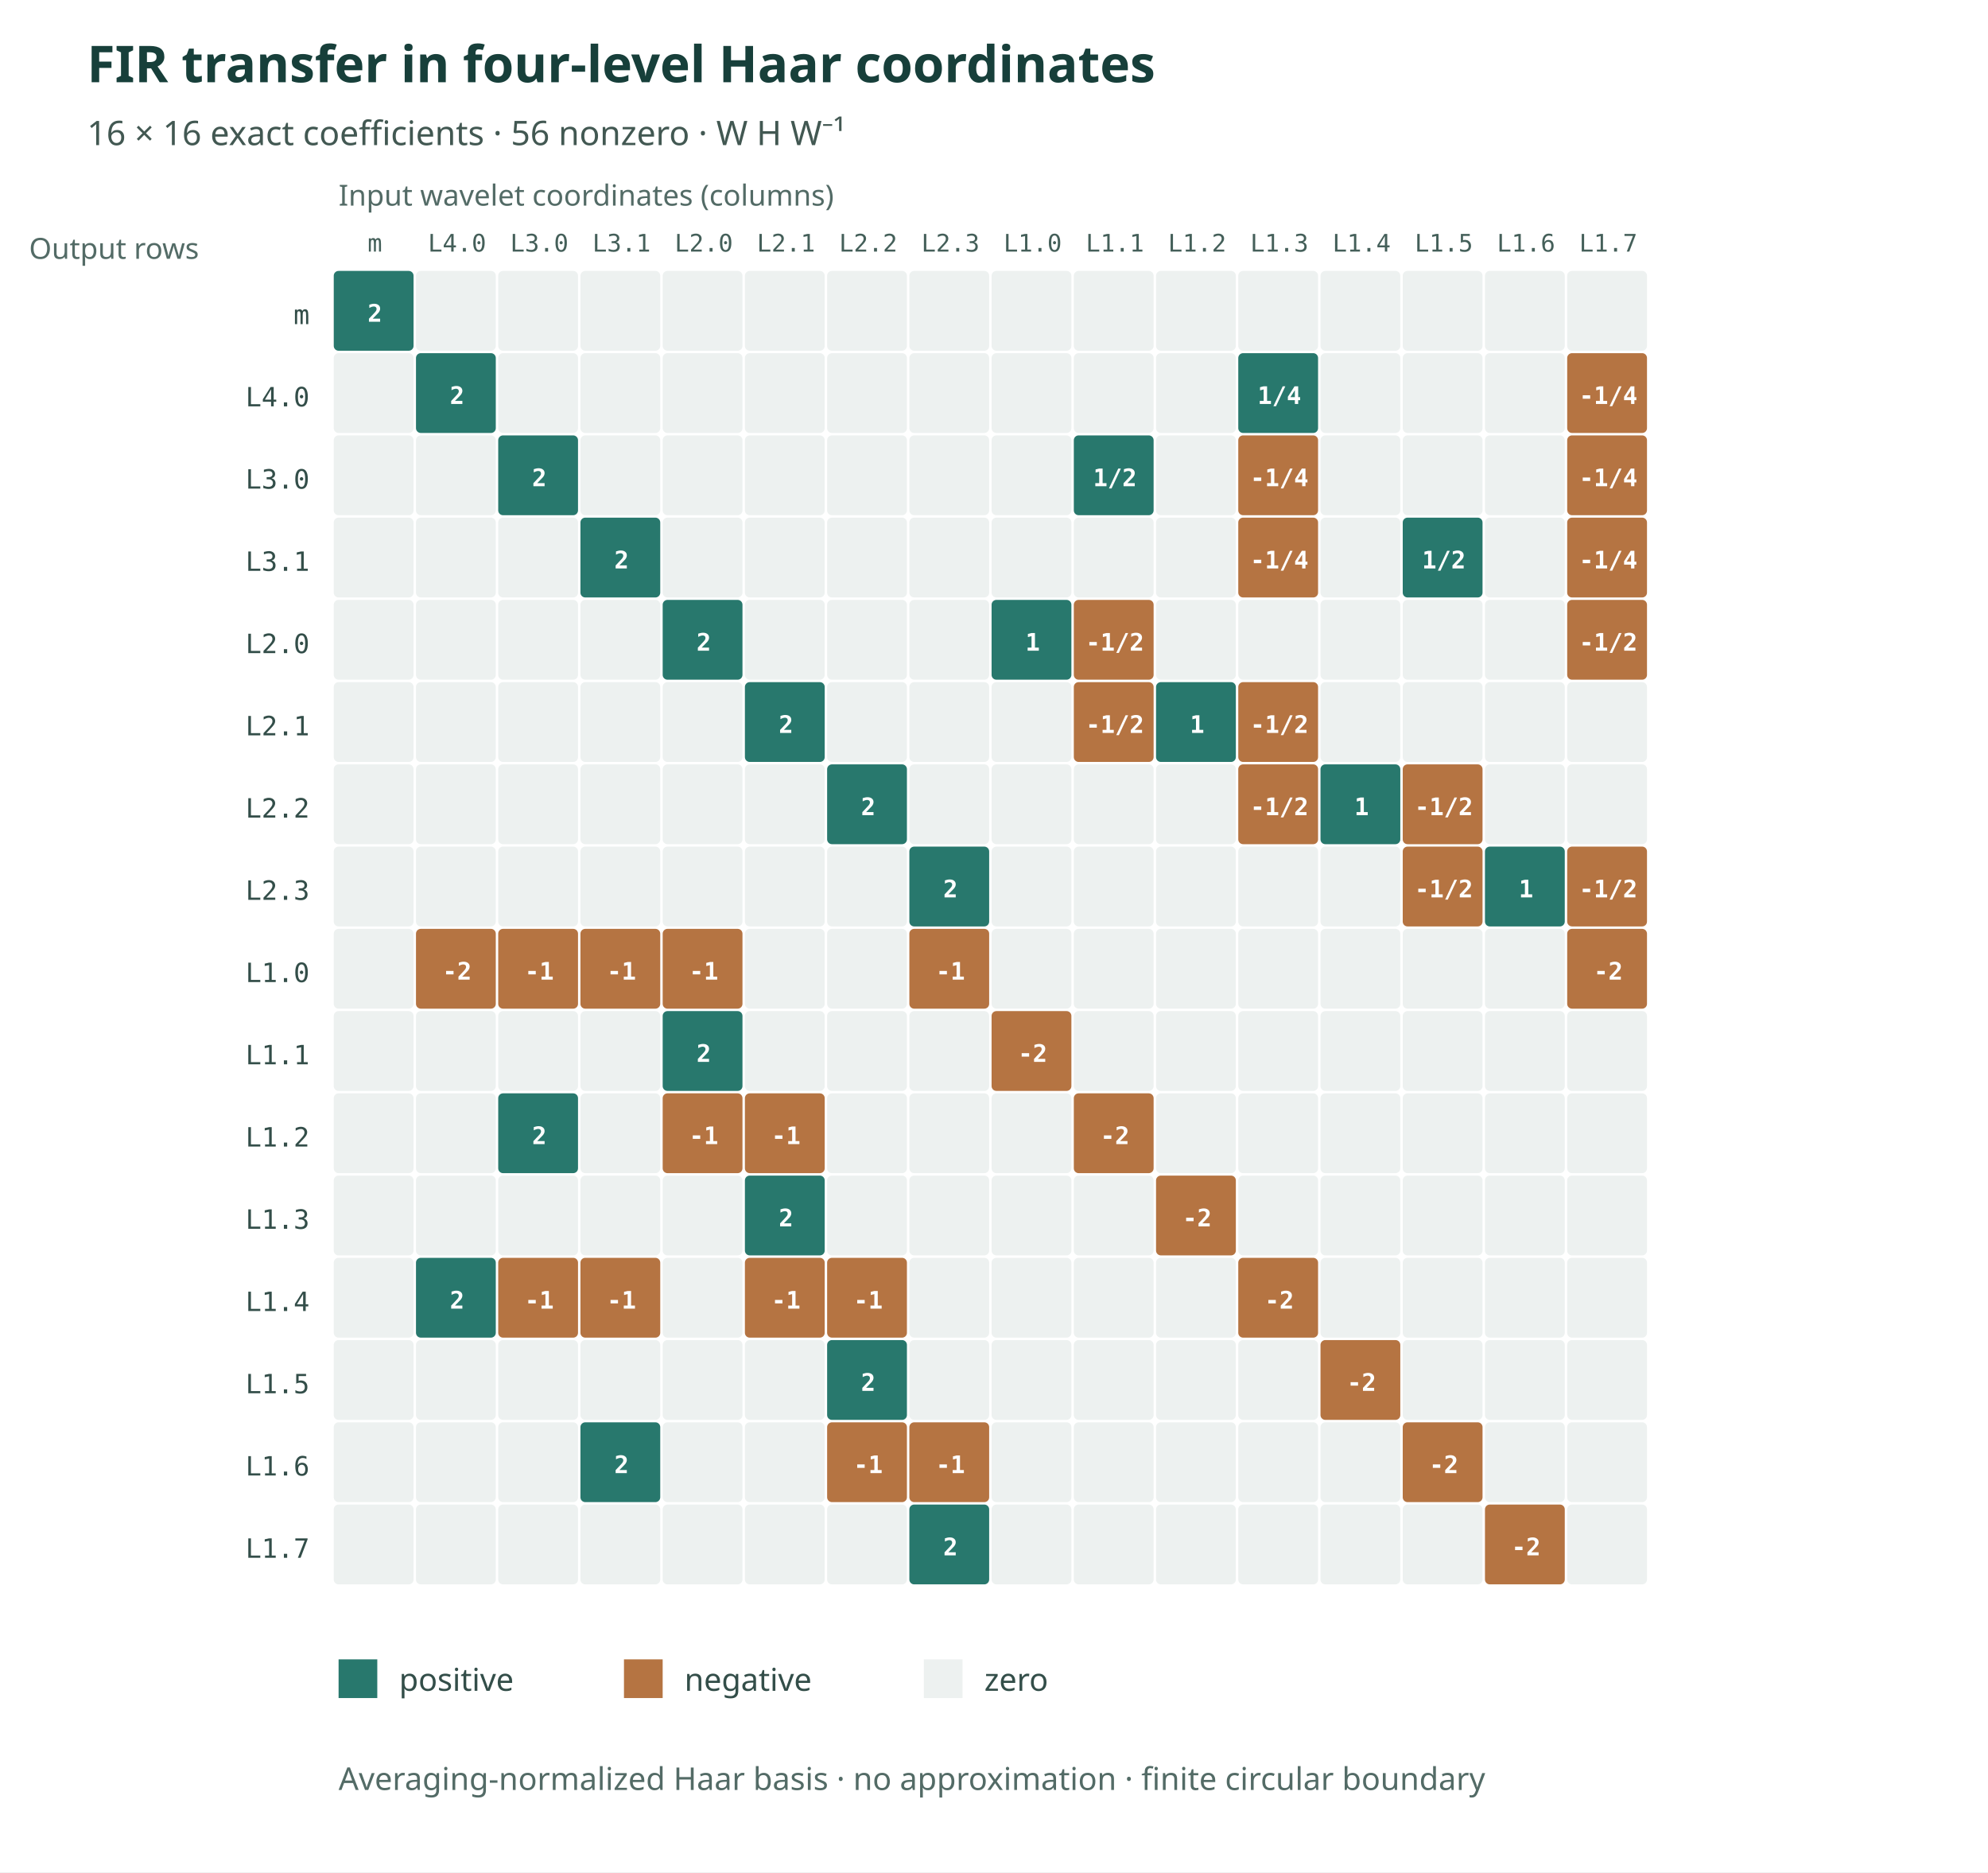
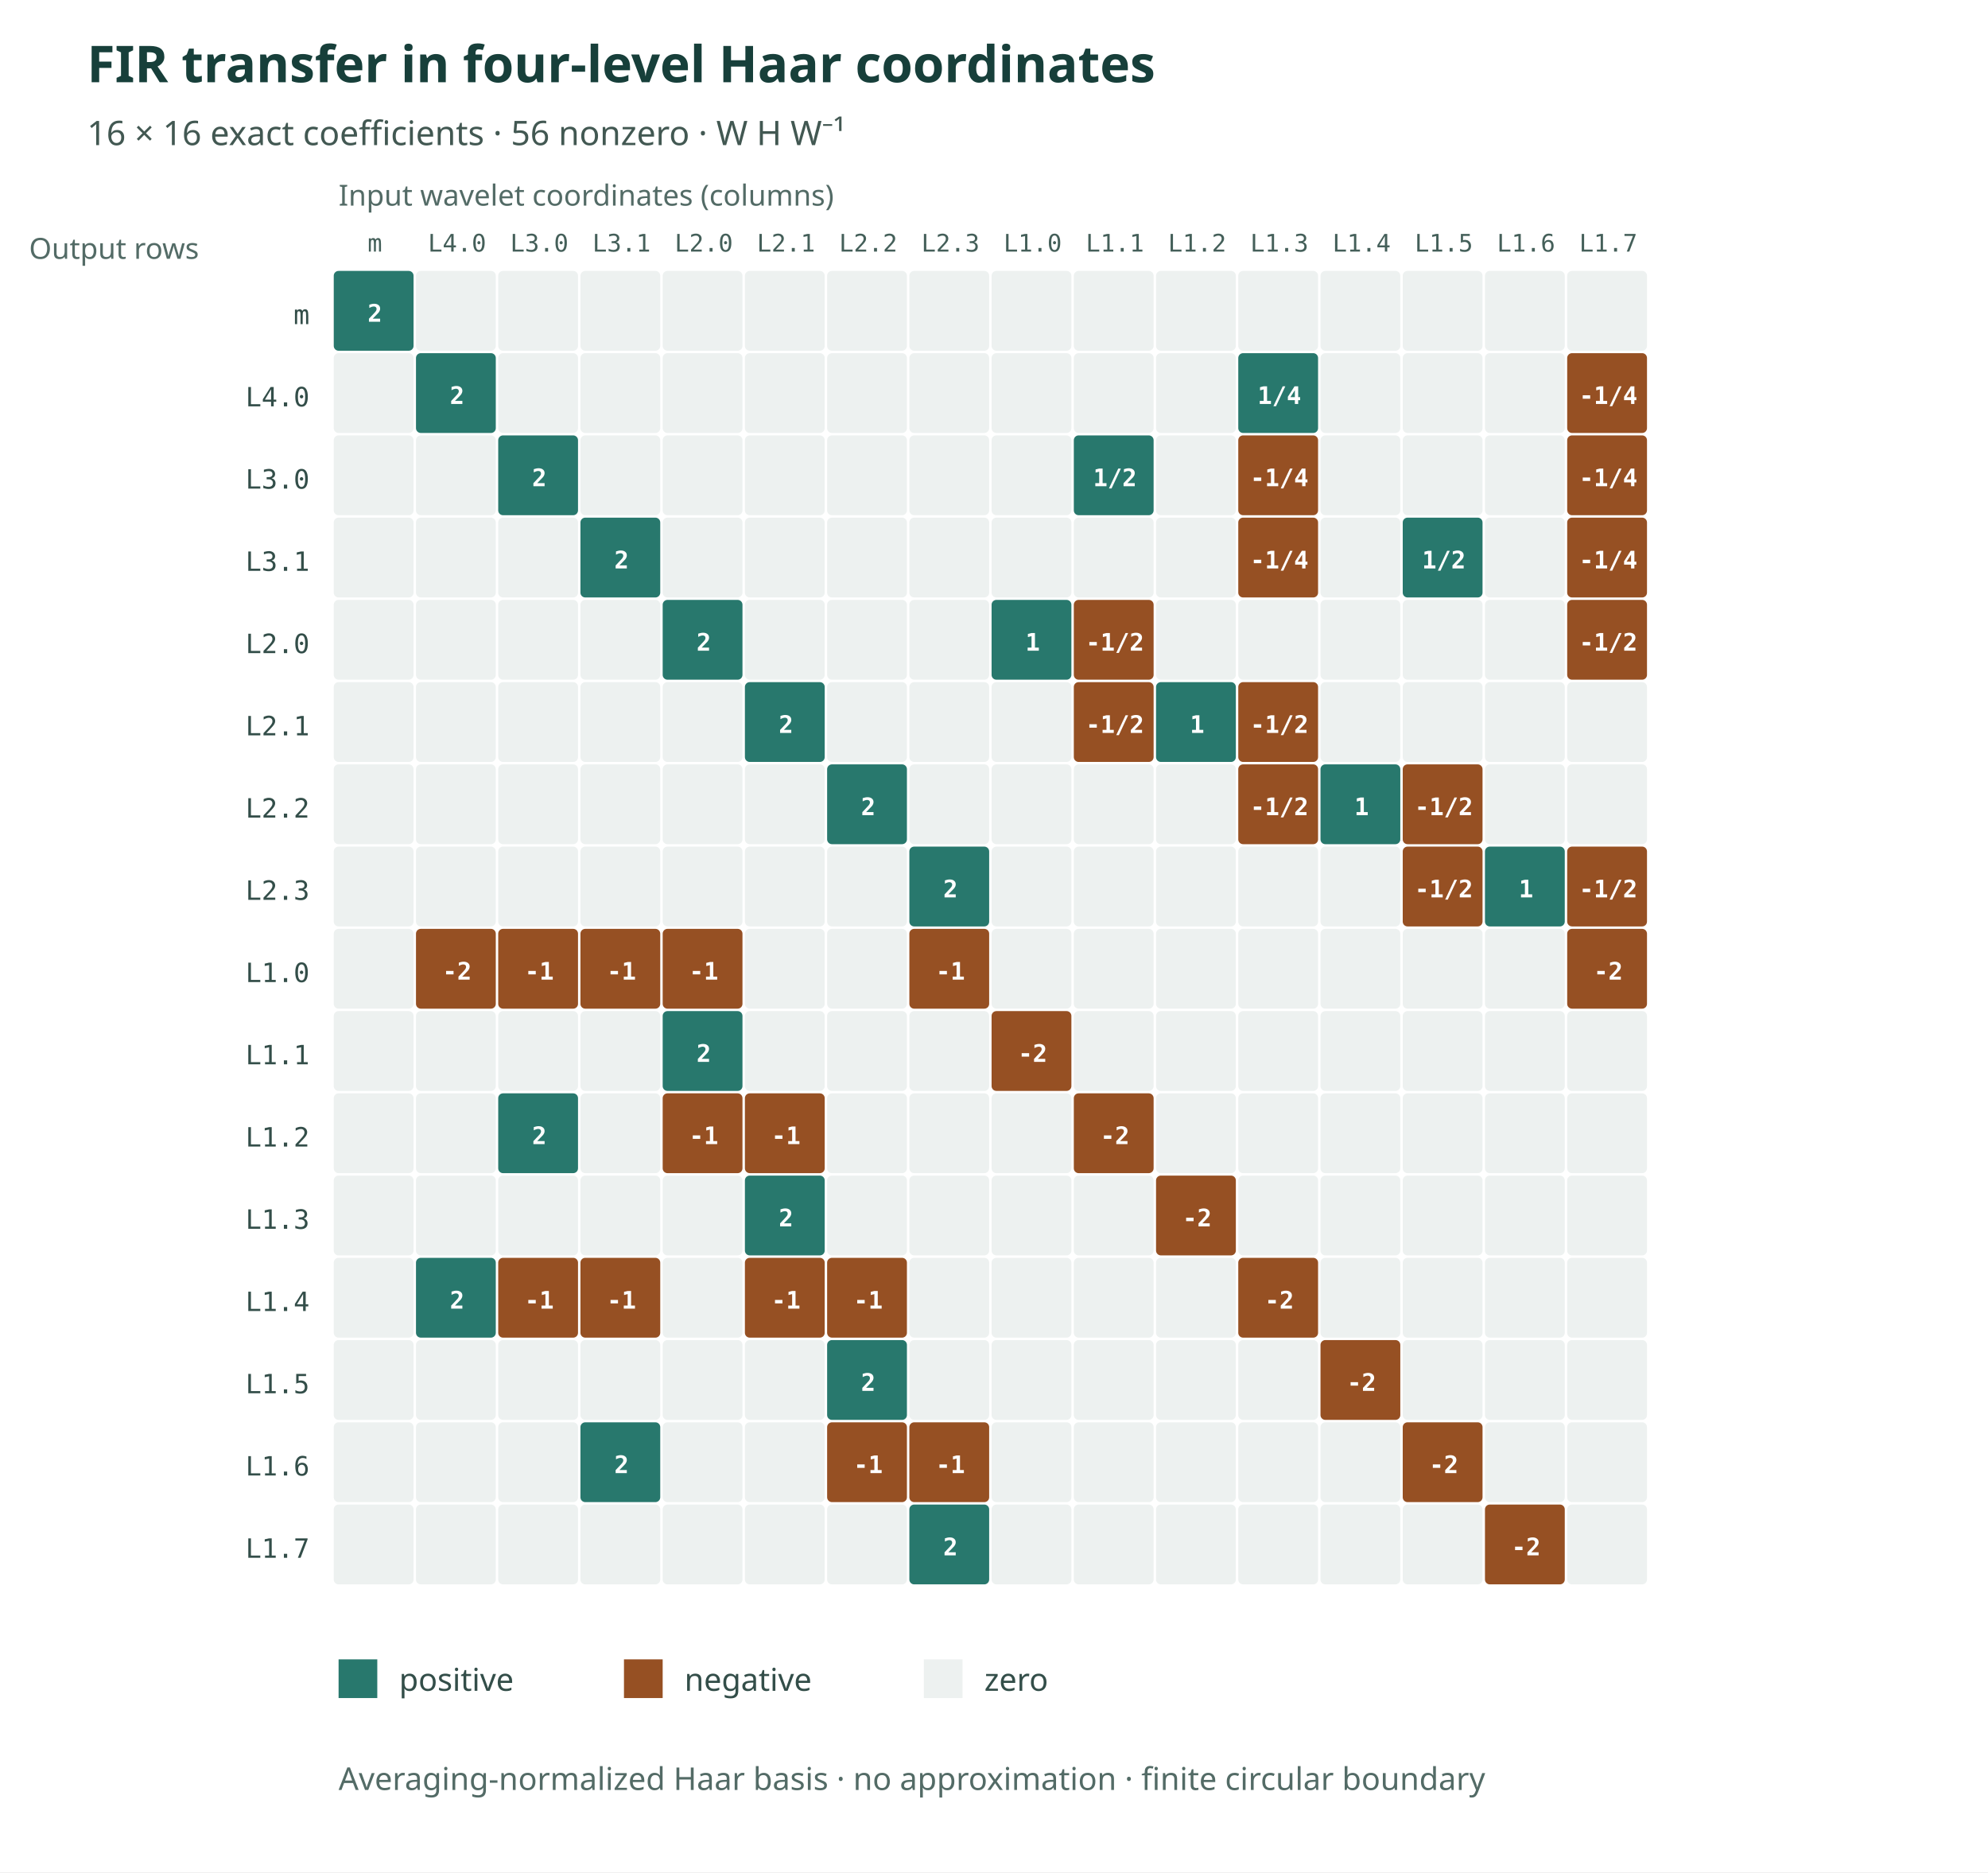
<svg xmlns="http://www.w3.org/2000/svg" width="822" height="774" viewBox="0 0 822 774" role="img" aria-labelledby="title description">
  <rect width="822" height="774" fill="#fff" />
  <text x="36" y="34" font-family="sans-serif" font-size="21" font-weight="600" fill="#173f3a">FIR transfer in four-level Haar coordinates</text>
  <text x="36" y="60" font-family="sans-serif" font-size="14" fill="#425852">16 × 16 exact coefficients · 56 nonzero · W H W⁻¹</text>
  <text x="140" y="85" font-family="sans-serif" font-size="12" fill="#536b66">Input wavelet coordinates (columns)</text>
  <text x="12" y="107" font-family="sans-serif" font-size="12" fill="#536b66">Output rows</text>
  <text x="155" y="104" text-anchor="middle" font-family="monospace" font-size="10" fill="#445f59">m</text>
  <text x="189" y="104" text-anchor="middle" font-family="monospace" font-size="10" fill="#445f59">L4.0</text>
  <text x="223" y="104" text-anchor="middle" font-family="monospace" font-size="10" fill="#445f59">L3.0</text>
  <text x="257" y="104" text-anchor="middle" font-family="monospace" font-size="10" fill="#445f59">L3.1</text>
  <text x="291" y="104" text-anchor="middle" font-family="monospace" font-size="10" fill="#445f59">L2.0</text>
  <text x="325" y="104" text-anchor="middle" font-family="monospace" font-size="10" fill="#445f59">L2.1</text>
  <text x="359" y="104" text-anchor="middle" font-family="monospace" font-size="10" fill="#445f59">L2.2</text>
  <text x="393" y="104" text-anchor="middle" font-family="monospace" font-size="10" fill="#445f59">L2.3</text>
  <text x="427" y="104" text-anchor="middle" font-family="monospace" font-size="10" fill="#445f59">L1.0</text>
  <text x="461" y="104" text-anchor="middle" font-family="monospace" font-size="10" fill="#445f59">L1.1</text>
  <text x="495" y="104" text-anchor="middle" font-family="monospace" font-size="10" fill="#445f59">L1.2</text>
  <text x="529" y="104" text-anchor="middle" font-family="monospace" font-size="10" fill="#445f59">L1.3</text>
  <text x="563" y="104" text-anchor="middle" font-family="monospace" font-size="10" fill="#445f59">L1.4</text>
  <text x="597" y="104" text-anchor="middle" font-family="monospace" font-size="10" fill="#445f59">L1.5</text>
  <text x="631" y="104" text-anchor="middle" font-family="monospace" font-size="10" fill="#445f59">L1.6</text>
  <text x="665" y="104" text-anchor="middle" font-family="monospace" font-size="10" fill="#445f59">L1.7</text>
  <text x="128" y="134" text-anchor="end" font-family="monospace" font-size="11" fill="#334e49">m</text>
  <rect x="138" y="112" width="33" height="33" rx="2" fill="#28786d" />
  <text x="155" y="133" text-anchor="middle" font-family="monospace" font-size="10" font-weight="600" fill="#ffffff">2</text>
  <rect x="172" y="112" width="33" height="33" rx="2" fill="#edf1f0" />
  <rect x="206" y="112" width="33" height="33" rx="2" fill="#edf1f0" />
  <rect x="240" y="112" width="33" height="33" rx="2" fill="#edf1f0" />
  <rect x="274" y="112" width="33" height="33" rx="2" fill="#edf1f0" />
  <rect x="308" y="112" width="33" height="33" rx="2" fill="#edf1f0" />
  <rect x="342" y="112" width="33" height="33" rx="2" fill="#edf1f0" />
  <rect x="376" y="112" width="33" height="33" rx="2" fill="#edf1f0" />
  <rect x="410" y="112" width="33" height="33" rx="2" fill="#edf1f0" />
  <rect x="444" y="112" width="33" height="33" rx="2" fill="#edf1f0" />
  <rect x="478" y="112" width="33" height="33" rx="2" fill="#edf1f0" />
  <rect x="512" y="112" width="33" height="33" rx="2" fill="#edf1f0" />
  <rect x="546" y="112" width="33" height="33" rx="2" fill="#edf1f0" />
  <rect x="580" y="112" width="33" height="33" rx="2" fill="#edf1f0" />
  <rect x="614" y="112" width="33" height="33" rx="2" fill="#edf1f0" />
  <rect x="648" y="112" width="33" height="33" rx="2" fill="#edf1f0" />
  <text x="128" y="168" text-anchor="end" font-family="monospace" font-size="11" fill="#334e49">L4.0</text>
  <rect x="138" y="146" width="33" height="33" rx="2" fill="#edf1f0" />
  <rect x="172" y="146" width="33" height="33" rx="2" fill="#28786d" />
  <text x="189" y="167" text-anchor="middle" font-family="monospace" font-size="10" font-weight="600" fill="#ffffff">2</text>
  <rect x="206" y="146" width="33" height="33" rx="2" fill="#edf1f0" />
  <rect x="240" y="146" width="33" height="33" rx="2" fill="#edf1f0" />
  <rect x="274" y="146" width="33" height="33" rx="2" fill="#edf1f0" />
  <rect x="308" y="146" width="33" height="33" rx="2" fill="#edf1f0" />
  <rect x="342" y="146" width="33" height="33" rx="2" fill="#edf1f0" />
  <rect x="376" y="146" width="33" height="33" rx="2" fill="#edf1f0" />
  <rect x="410" y="146" width="33" height="33" rx="2" fill="#edf1f0" />
  <rect x="444" y="146" width="33" height="33" rx="2" fill="#edf1f0" />
  <rect x="478" y="146" width="33" height="33" rx="2" fill="#edf1f0" />
  <rect x="512" y="146" width="33" height="33" rx="2" fill="#28786d" />
  <text x="529" y="167" text-anchor="middle" font-family="monospace" font-size="10" font-weight="600" fill="#ffffff">1/4</text>
  <rect x="546" y="146" width="33" height="33" rx="2" fill="#edf1f0" />
  <rect x="580" y="146" width="33" height="33" rx="2" fill="#edf1f0" />
  <rect x="614" y="146" width="33" height="33" rx="2" fill="#edf1f0" />
-   <rect x="648" y="146" width="33" height="33" rx="2" fill="#b57442" />
+   <rect x="648" y="146" width="33" height="33" rx="2" fill="#965023" />
  <text x="665" y="167" text-anchor="middle" font-family="monospace" font-size="10" font-weight="600" fill="#ffffff">-1/4</text>
  <text x="128" y="202" text-anchor="end" font-family="monospace" font-size="11" fill="#334e49">L3.0</text>
  <rect x="138" y="180" width="33" height="33" rx="2" fill="#edf1f0" />
  <rect x="172" y="180" width="33" height="33" rx="2" fill="#edf1f0" />
  <rect x="206" y="180" width="33" height="33" rx="2" fill="#28786d" />
  <text x="223" y="201" text-anchor="middle" font-family="monospace" font-size="10" font-weight="600" fill="#ffffff">2</text>
  <rect x="240" y="180" width="33" height="33" rx="2" fill="#edf1f0" />
  <rect x="274" y="180" width="33" height="33" rx="2" fill="#edf1f0" />
  <rect x="308" y="180" width="33" height="33" rx="2" fill="#edf1f0" />
  <rect x="342" y="180" width="33" height="33" rx="2" fill="#edf1f0" />
  <rect x="376" y="180" width="33" height="33" rx="2" fill="#edf1f0" />
  <rect x="410" y="180" width="33" height="33" rx="2" fill="#edf1f0" />
  <rect x="444" y="180" width="33" height="33" rx="2" fill="#28786d" />
  <text x="461" y="201" text-anchor="middle" font-family="monospace" font-size="10" font-weight="600" fill="#ffffff">1/2</text>
  <rect x="478" y="180" width="33" height="33" rx="2" fill="#edf1f0" />
-   <rect x="512" y="180" width="33" height="33" rx="2" fill="#b57442" />
+   <rect x="512" y="180" width="33" height="33" rx="2" fill="#965023" />
  <text x="529" y="201" text-anchor="middle" font-family="monospace" font-size="10" font-weight="600" fill="#ffffff">-1/4</text>
  <rect x="546" y="180" width="33" height="33" rx="2" fill="#edf1f0" />
  <rect x="580" y="180" width="33" height="33" rx="2" fill="#edf1f0" />
  <rect x="614" y="180" width="33" height="33" rx="2" fill="#edf1f0" />
-   <rect x="648" y="180" width="33" height="33" rx="2" fill="#b57442" />
+   <rect x="648" y="180" width="33" height="33" rx="2" fill="#965023" />
  <text x="665" y="201" text-anchor="middle" font-family="monospace" font-size="10" font-weight="600" fill="#ffffff">-1/4</text>
  <text x="128" y="236" text-anchor="end" font-family="monospace" font-size="11" fill="#334e49">L3.1</text>
  <rect x="138" y="214" width="33" height="33" rx="2" fill="#edf1f0" />
  <rect x="172" y="214" width="33" height="33" rx="2" fill="#edf1f0" />
  <rect x="206" y="214" width="33" height="33" rx="2" fill="#edf1f0" />
  <rect x="240" y="214" width="33" height="33" rx="2" fill="#28786d" />
  <text x="257" y="235" text-anchor="middle" font-family="monospace" font-size="10" font-weight="600" fill="#ffffff">2</text>
  <rect x="274" y="214" width="33" height="33" rx="2" fill="#edf1f0" />
  <rect x="308" y="214" width="33" height="33" rx="2" fill="#edf1f0" />
  <rect x="342" y="214" width="33" height="33" rx="2" fill="#edf1f0" />
  <rect x="376" y="214" width="33" height="33" rx="2" fill="#edf1f0" />
  <rect x="410" y="214" width="33" height="33" rx="2" fill="#edf1f0" />
  <rect x="444" y="214" width="33" height="33" rx="2" fill="#edf1f0" />
  <rect x="478" y="214" width="33" height="33" rx="2" fill="#edf1f0" />
-   <rect x="512" y="214" width="33" height="33" rx="2" fill="#b57442" />
+   <rect x="512" y="214" width="33" height="33" rx="2" fill="#965023" />
  <text x="529" y="235" text-anchor="middle" font-family="monospace" font-size="10" font-weight="600" fill="#ffffff">-1/4</text>
  <rect x="546" y="214" width="33" height="33" rx="2" fill="#edf1f0" />
  <rect x="580" y="214" width="33" height="33" rx="2" fill="#28786d" />
  <text x="597" y="235" text-anchor="middle" font-family="monospace" font-size="10" font-weight="600" fill="#ffffff">1/2</text>
  <rect x="614" y="214" width="33" height="33" rx="2" fill="#edf1f0" />
-   <rect x="648" y="214" width="33" height="33" rx="2" fill="#b57442" />
+   <rect x="648" y="214" width="33" height="33" rx="2" fill="#965023" />
  <text x="665" y="235" text-anchor="middle" font-family="monospace" font-size="10" font-weight="600" fill="#ffffff">-1/4</text>
  <text x="128" y="270" text-anchor="end" font-family="monospace" font-size="11" fill="#334e49">L2.0</text>
  <rect x="138" y="248" width="33" height="33" rx="2" fill="#edf1f0" />
  <rect x="172" y="248" width="33" height="33" rx="2" fill="#edf1f0" />
  <rect x="206" y="248" width="33" height="33" rx="2" fill="#edf1f0" />
  <rect x="240" y="248" width="33" height="33" rx="2" fill="#edf1f0" />
  <rect x="274" y="248" width="33" height="33" rx="2" fill="#28786d" />
  <text x="291" y="269" text-anchor="middle" font-family="monospace" font-size="10" font-weight="600" fill="#ffffff">2</text>
  <rect x="308" y="248" width="33" height="33" rx="2" fill="#edf1f0" />
  <rect x="342" y="248" width="33" height="33" rx="2" fill="#edf1f0" />
  <rect x="376" y="248" width="33" height="33" rx="2" fill="#edf1f0" />
  <rect x="410" y="248" width="33" height="33" rx="2" fill="#28786d" />
  <text x="427" y="269" text-anchor="middle" font-family="monospace" font-size="10" font-weight="600" fill="#ffffff">1</text>
-   <rect x="444" y="248" width="33" height="33" rx="2" fill="#b57442" />
+   <rect x="444" y="248" width="33" height="33" rx="2" fill="#965023" />
  <text x="461" y="269" text-anchor="middle" font-family="monospace" font-size="10" font-weight="600" fill="#ffffff">-1/2</text>
  <rect x="478" y="248" width="33" height="33" rx="2" fill="#edf1f0" />
  <rect x="512" y="248" width="33" height="33" rx="2" fill="#edf1f0" />
  <rect x="546" y="248" width="33" height="33" rx="2" fill="#edf1f0" />
  <rect x="580" y="248" width="33" height="33" rx="2" fill="#edf1f0" />
  <rect x="614" y="248" width="33" height="33" rx="2" fill="#edf1f0" />
-   <rect x="648" y="248" width="33" height="33" rx="2" fill="#b57442" />
+   <rect x="648" y="248" width="33" height="33" rx="2" fill="#965023" />
  <text x="665" y="269" text-anchor="middle" font-family="monospace" font-size="10" font-weight="600" fill="#ffffff">-1/2</text>
  <text x="128" y="304" text-anchor="end" font-family="monospace" font-size="11" fill="#334e49">L2.1</text>
  <rect x="138" y="282" width="33" height="33" rx="2" fill="#edf1f0" />
  <rect x="172" y="282" width="33" height="33" rx="2" fill="#edf1f0" />
  <rect x="206" y="282" width="33" height="33" rx="2" fill="#edf1f0" />
  <rect x="240" y="282" width="33" height="33" rx="2" fill="#edf1f0" />
  <rect x="274" y="282" width="33" height="33" rx="2" fill="#edf1f0" />
  <rect x="308" y="282" width="33" height="33" rx="2" fill="#28786d" />
  <text x="325" y="303" text-anchor="middle" font-family="monospace" font-size="10" font-weight="600" fill="#ffffff">2</text>
  <rect x="342" y="282" width="33" height="33" rx="2" fill="#edf1f0" />
  <rect x="376" y="282" width="33" height="33" rx="2" fill="#edf1f0" />
  <rect x="410" y="282" width="33" height="33" rx="2" fill="#edf1f0" />
-   <rect x="444" y="282" width="33" height="33" rx="2" fill="#b57442" />
+   <rect x="444" y="282" width="33" height="33" rx="2" fill="#965023" />
  <text x="461" y="303" text-anchor="middle" font-family="monospace" font-size="10" font-weight="600" fill="#ffffff">-1/2</text>
  <rect x="478" y="282" width="33" height="33" rx="2" fill="#28786d" />
  <text x="495" y="303" text-anchor="middle" font-family="monospace" font-size="10" font-weight="600" fill="#ffffff">1</text>
-   <rect x="512" y="282" width="33" height="33" rx="2" fill="#b57442" />
+   <rect x="512" y="282" width="33" height="33" rx="2" fill="#965023" />
  <text x="529" y="303" text-anchor="middle" font-family="monospace" font-size="10" font-weight="600" fill="#ffffff">-1/2</text>
  <rect x="546" y="282" width="33" height="33" rx="2" fill="#edf1f0" />
  <rect x="580" y="282" width="33" height="33" rx="2" fill="#edf1f0" />
  <rect x="614" y="282" width="33" height="33" rx="2" fill="#edf1f0" />
  <rect x="648" y="282" width="33" height="33" rx="2" fill="#edf1f0" />
  <text x="128" y="338" text-anchor="end" font-family="monospace" font-size="11" fill="#334e49">L2.2</text>
  <rect x="138" y="316" width="33" height="33" rx="2" fill="#edf1f0" />
  <rect x="172" y="316" width="33" height="33" rx="2" fill="#edf1f0" />
  <rect x="206" y="316" width="33" height="33" rx="2" fill="#edf1f0" />
  <rect x="240" y="316" width="33" height="33" rx="2" fill="#edf1f0" />
  <rect x="274" y="316" width="33" height="33" rx="2" fill="#edf1f0" />
  <rect x="308" y="316" width="33" height="33" rx="2" fill="#edf1f0" />
  <rect x="342" y="316" width="33" height="33" rx="2" fill="#28786d" />
  <text x="359" y="337" text-anchor="middle" font-family="monospace" font-size="10" font-weight="600" fill="#ffffff">2</text>
  <rect x="376" y="316" width="33" height="33" rx="2" fill="#edf1f0" />
  <rect x="410" y="316" width="33" height="33" rx="2" fill="#edf1f0" />
  <rect x="444" y="316" width="33" height="33" rx="2" fill="#edf1f0" />
  <rect x="478" y="316" width="33" height="33" rx="2" fill="#edf1f0" />
-   <rect x="512" y="316" width="33" height="33" rx="2" fill="#b57442" />
+   <rect x="512" y="316" width="33" height="33" rx="2" fill="#965023" />
  <text x="529" y="337" text-anchor="middle" font-family="monospace" font-size="10" font-weight="600" fill="#ffffff">-1/2</text>
  <rect x="546" y="316" width="33" height="33" rx="2" fill="#28786d" />
  <text x="563" y="337" text-anchor="middle" font-family="monospace" font-size="10" font-weight="600" fill="#ffffff">1</text>
-   <rect x="580" y="316" width="33" height="33" rx="2" fill="#b57442" />
+   <rect x="580" y="316" width="33" height="33" rx="2" fill="#965023" />
  <text x="597" y="337" text-anchor="middle" font-family="monospace" font-size="10" font-weight="600" fill="#ffffff">-1/2</text>
  <rect x="614" y="316" width="33" height="33" rx="2" fill="#edf1f0" />
  <rect x="648" y="316" width="33" height="33" rx="2" fill="#edf1f0" />
  <text x="128" y="372" text-anchor="end" font-family="monospace" font-size="11" fill="#334e49">L2.3</text>
  <rect x="138" y="350" width="33" height="33" rx="2" fill="#edf1f0" />
  <rect x="172" y="350" width="33" height="33" rx="2" fill="#edf1f0" />
  <rect x="206" y="350" width="33" height="33" rx="2" fill="#edf1f0" />
  <rect x="240" y="350" width="33" height="33" rx="2" fill="#edf1f0" />
  <rect x="274" y="350" width="33" height="33" rx="2" fill="#edf1f0" />
  <rect x="308" y="350" width="33" height="33" rx="2" fill="#edf1f0" />
  <rect x="342" y="350" width="33" height="33" rx="2" fill="#edf1f0" />
  <rect x="376" y="350" width="33" height="33" rx="2" fill="#28786d" />
  <text x="393" y="371" text-anchor="middle" font-family="monospace" font-size="10" font-weight="600" fill="#ffffff">2</text>
  <rect x="410" y="350" width="33" height="33" rx="2" fill="#edf1f0" />
  <rect x="444" y="350" width="33" height="33" rx="2" fill="#edf1f0" />
  <rect x="478" y="350" width="33" height="33" rx="2" fill="#edf1f0" />
  <rect x="512" y="350" width="33" height="33" rx="2" fill="#edf1f0" />
  <rect x="546" y="350" width="33" height="33" rx="2" fill="#edf1f0" />
-   <rect x="580" y="350" width="33" height="33" rx="2" fill="#b57442" />
+   <rect x="580" y="350" width="33" height="33" rx="2" fill="#965023" />
  <text x="597" y="371" text-anchor="middle" font-family="monospace" font-size="10" font-weight="600" fill="#ffffff">-1/2</text>
  <rect x="614" y="350" width="33" height="33" rx="2" fill="#28786d" />
  <text x="631" y="371" text-anchor="middle" font-family="monospace" font-size="10" font-weight="600" fill="#ffffff">1</text>
-   <rect x="648" y="350" width="33" height="33" rx="2" fill="#b57442" />
+   <rect x="648" y="350" width="33" height="33" rx="2" fill="#965023" />
  <text x="665" y="371" text-anchor="middle" font-family="monospace" font-size="10" font-weight="600" fill="#ffffff">-1/2</text>
  <text x="128" y="406" text-anchor="end" font-family="monospace" font-size="11" fill="#334e49">L1.0</text>
  <rect x="138" y="384" width="33" height="33" rx="2" fill="#edf1f0" />
-   <rect x="172" y="384" width="33" height="33" rx="2" fill="#b57442" />
+   <rect x="172" y="384" width="33" height="33" rx="2" fill="#965023" />
  <text x="189" y="405" text-anchor="middle" font-family="monospace" font-size="10" font-weight="600" fill="#ffffff">-2</text>
-   <rect x="206" y="384" width="33" height="33" rx="2" fill="#b57442" />
+   <rect x="206" y="384" width="33" height="33" rx="2" fill="#965023" />
  <text x="223" y="405" text-anchor="middle" font-family="monospace" font-size="10" font-weight="600" fill="#ffffff">-1</text>
-   <rect x="240" y="384" width="33" height="33" rx="2" fill="#b57442" />
+   <rect x="240" y="384" width="33" height="33" rx="2" fill="#965023" />
  <text x="257" y="405" text-anchor="middle" font-family="monospace" font-size="10" font-weight="600" fill="#ffffff">-1</text>
-   <rect x="274" y="384" width="33" height="33" rx="2" fill="#b57442" />
+   <rect x="274" y="384" width="33" height="33" rx="2" fill="#965023" />
  <text x="291" y="405" text-anchor="middle" font-family="monospace" font-size="10" font-weight="600" fill="#ffffff">-1</text>
  <rect x="308" y="384" width="33" height="33" rx="2" fill="#edf1f0" />
  <rect x="342" y="384" width="33" height="33" rx="2" fill="#edf1f0" />
-   <rect x="376" y="384" width="33" height="33" rx="2" fill="#b57442" />
+   <rect x="376" y="384" width="33" height="33" rx="2" fill="#965023" />
  <text x="393" y="405" text-anchor="middle" font-family="monospace" font-size="10" font-weight="600" fill="#ffffff">-1</text>
  <rect x="410" y="384" width="33" height="33" rx="2" fill="#edf1f0" />
  <rect x="444" y="384" width="33" height="33" rx="2" fill="#edf1f0" />
  <rect x="478" y="384" width="33" height="33" rx="2" fill="#edf1f0" />
  <rect x="512" y="384" width="33" height="33" rx="2" fill="#edf1f0" />
  <rect x="546" y="384" width="33" height="33" rx="2" fill="#edf1f0" />
  <rect x="580" y="384" width="33" height="33" rx="2" fill="#edf1f0" />
  <rect x="614" y="384" width="33" height="33" rx="2" fill="#edf1f0" />
-   <rect x="648" y="384" width="33" height="33" rx="2" fill="#b57442" />
+   <rect x="648" y="384" width="33" height="33" rx="2" fill="#965023" />
  <text x="665" y="405" text-anchor="middle" font-family="monospace" font-size="10" font-weight="600" fill="#ffffff">-2</text>
  <text x="128" y="440" text-anchor="end" font-family="monospace" font-size="11" fill="#334e49">L1.1</text>
  <rect x="138" y="418" width="33" height="33" rx="2" fill="#edf1f0" />
  <rect x="172" y="418" width="33" height="33" rx="2" fill="#edf1f0" />
  <rect x="206" y="418" width="33" height="33" rx="2" fill="#edf1f0" />
  <rect x="240" y="418" width="33" height="33" rx="2" fill="#edf1f0" />
  <rect x="274" y="418" width="33" height="33" rx="2" fill="#28786d" />
  <text x="291" y="439" text-anchor="middle" font-family="monospace" font-size="10" font-weight="600" fill="#ffffff">2</text>
  <rect x="308" y="418" width="33" height="33" rx="2" fill="#edf1f0" />
  <rect x="342" y="418" width="33" height="33" rx="2" fill="#edf1f0" />
  <rect x="376" y="418" width="33" height="33" rx="2" fill="#edf1f0" />
-   <rect x="410" y="418" width="33" height="33" rx="2" fill="#b57442" />
+   <rect x="410" y="418" width="33" height="33" rx="2" fill="#965023" />
  <text x="427" y="439" text-anchor="middle" font-family="monospace" font-size="10" font-weight="600" fill="#ffffff">-2</text>
  <rect x="444" y="418" width="33" height="33" rx="2" fill="#edf1f0" />
  <rect x="478" y="418" width="33" height="33" rx="2" fill="#edf1f0" />
  <rect x="512" y="418" width="33" height="33" rx="2" fill="#edf1f0" />
  <rect x="546" y="418" width="33" height="33" rx="2" fill="#edf1f0" />
  <rect x="580" y="418" width="33" height="33" rx="2" fill="#edf1f0" />
  <rect x="614" y="418" width="33" height="33" rx="2" fill="#edf1f0" />
  <rect x="648" y="418" width="33" height="33" rx="2" fill="#edf1f0" />
  <text x="128" y="474" text-anchor="end" font-family="monospace" font-size="11" fill="#334e49">L1.2</text>
  <rect x="138" y="452" width="33" height="33" rx="2" fill="#edf1f0" />
  <rect x="172" y="452" width="33" height="33" rx="2" fill="#edf1f0" />
  <rect x="206" y="452" width="33" height="33" rx="2" fill="#28786d" />
  <text x="223" y="473" text-anchor="middle" font-family="monospace" font-size="10" font-weight="600" fill="#ffffff">2</text>
  <rect x="240" y="452" width="33" height="33" rx="2" fill="#edf1f0" />
-   <rect x="274" y="452" width="33" height="33" rx="2" fill="#b57442" />
+   <rect x="274" y="452" width="33" height="33" rx="2" fill="#965023" />
  <text x="291" y="473" text-anchor="middle" font-family="monospace" font-size="10" font-weight="600" fill="#ffffff">-1</text>
-   <rect x="308" y="452" width="33" height="33" rx="2" fill="#b57442" />
+   <rect x="308" y="452" width="33" height="33" rx="2" fill="#965023" />
  <text x="325" y="473" text-anchor="middle" font-family="monospace" font-size="10" font-weight="600" fill="#ffffff">-1</text>
  <rect x="342" y="452" width="33" height="33" rx="2" fill="#edf1f0" />
  <rect x="376" y="452" width="33" height="33" rx="2" fill="#edf1f0" />
  <rect x="410" y="452" width="33" height="33" rx="2" fill="#edf1f0" />
-   <rect x="444" y="452" width="33" height="33" rx="2" fill="#b57442" />
+   <rect x="444" y="452" width="33" height="33" rx="2" fill="#965023" />
  <text x="461" y="473" text-anchor="middle" font-family="monospace" font-size="10" font-weight="600" fill="#ffffff">-2</text>
  <rect x="478" y="452" width="33" height="33" rx="2" fill="#edf1f0" />
  <rect x="512" y="452" width="33" height="33" rx="2" fill="#edf1f0" />
  <rect x="546" y="452" width="33" height="33" rx="2" fill="#edf1f0" />
  <rect x="580" y="452" width="33" height="33" rx="2" fill="#edf1f0" />
  <rect x="614" y="452" width="33" height="33" rx="2" fill="#edf1f0" />
  <rect x="648" y="452" width="33" height="33" rx="2" fill="#edf1f0" />
  <text x="128" y="508" text-anchor="end" font-family="monospace" font-size="11" fill="#334e49">L1.3</text>
  <rect x="138" y="486" width="33" height="33" rx="2" fill="#edf1f0" />
  <rect x="172" y="486" width="33" height="33" rx="2" fill="#edf1f0" />
  <rect x="206" y="486" width="33" height="33" rx="2" fill="#edf1f0" />
  <rect x="240" y="486" width="33" height="33" rx="2" fill="#edf1f0" />
  <rect x="274" y="486" width="33" height="33" rx="2" fill="#edf1f0" />
  <rect x="308" y="486" width="33" height="33" rx="2" fill="#28786d" />
  <text x="325" y="507" text-anchor="middle" font-family="monospace" font-size="10" font-weight="600" fill="#ffffff">2</text>
  <rect x="342" y="486" width="33" height="33" rx="2" fill="#edf1f0" />
  <rect x="376" y="486" width="33" height="33" rx="2" fill="#edf1f0" />
  <rect x="410" y="486" width="33" height="33" rx="2" fill="#edf1f0" />
  <rect x="444" y="486" width="33" height="33" rx="2" fill="#edf1f0" />
-   <rect x="478" y="486" width="33" height="33" rx="2" fill="#b57442" />
+   <rect x="478" y="486" width="33" height="33" rx="2" fill="#965023" />
  <text x="495" y="507" text-anchor="middle" font-family="monospace" font-size="10" font-weight="600" fill="#ffffff">-2</text>
  <rect x="512" y="486" width="33" height="33" rx="2" fill="#edf1f0" />
  <rect x="546" y="486" width="33" height="33" rx="2" fill="#edf1f0" />
  <rect x="580" y="486" width="33" height="33" rx="2" fill="#edf1f0" />
  <rect x="614" y="486" width="33" height="33" rx="2" fill="#edf1f0" />
  <rect x="648" y="486" width="33" height="33" rx="2" fill="#edf1f0" />
  <text x="128" y="542" text-anchor="end" font-family="monospace" font-size="11" fill="#334e49">L1.4</text>
  <rect x="138" y="520" width="33" height="33" rx="2" fill="#edf1f0" />
  <rect x="172" y="520" width="33" height="33" rx="2" fill="#28786d" />
  <text x="189" y="541" text-anchor="middle" font-family="monospace" font-size="10" font-weight="600" fill="#ffffff">2</text>
-   <rect x="206" y="520" width="33" height="33" rx="2" fill="#b57442" />
+   <rect x="206" y="520" width="33" height="33" rx="2" fill="#965023" />
  <text x="223" y="541" text-anchor="middle" font-family="monospace" font-size="10" font-weight="600" fill="#ffffff">-1</text>
-   <rect x="240" y="520" width="33" height="33" rx="2" fill="#b57442" />
+   <rect x="240" y="520" width="33" height="33" rx="2" fill="#965023" />
  <text x="257" y="541" text-anchor="middle" font-family="monospace" font-size="10" font-weight="600" fill="#ffffff">-1</text>
  <rect x="274" y="520" width="33" height="33" rx="2" fill="#edf1f0" />
-   <rect x="308" y="520" width="33" height="33" rx="2" fill="#b57442" />
+   <rect x="308" y="520" width="33" height="33" rx="2" fill="#965023" />
  <text x="325" y="541" text-anchor="middle" font-family="monospace" font-size="10" font-weight="600" fill="#ffffff">-1</text>
-   <rect x="342" y="520" width="33" height="33" rx="2" fill="#b57442" />
+   <rect x="342" y="520" width="33" height="33" rx="2" fill="#965023" />
  <text x="359" y="541" text-anchor="middle" font-family="monospace" font-size="10" font-weight="600" fill="#ffffff">-1</text>
  <rect x="376" y="520" width="33" height="33" rx="2" fill="#edf1f0" />
  <rect x="410" y="520" width="33" height="33" rx="2" fill="#edf1f0" />
  <rect x="444" y="520" width="33" height="33" rx="2" fill="#edf1f0" />
  <rect x="478" y="520" width="33" height="33" rx="2" fill="#edf1f0" />
-   <rect x="512" y="520" width="33" height="33" rx="2" fill="#b57442" />
+   <rect x="512" y="520" width="33" height="33" rx="2" fill="#965023" />
  <text x="529" y="541" text-anchor="middle" font-family="monospace" font-size="10" font-weight="600" fill="#ffffff">-2</text>
  <rect x="546" y="520" width="33" height="33" rx="2" fill="#edf1f0" />
  <rect x="580" y="520" width="33" height="33" rx="2" fill="#edf1f0" />
  <rect x="614" y="520" width="33" height="33" rx="2" fill="#edf1f0" />
  <rect x="648" y="520" width="33" height="33" rx="2" fill="#edf1f0" />
  <text x="128" y="576" text-anchor="end" font-family="monospace" font-size="11" fill="#334e49">L1.5</text>
  <rect x="138" y="554" width="33" height="33" rx="2" fill="#edf1f0" />
  <rect x="172" y="554" width="33" height="33" rx="2" fill="#edf1f0" />
  <rect x="206" y="554" width="33" height="33" rx="2" fill="#edf1f0" />
  <rect x="240" y="554" width="33" height="33" rx="2" fill="#edf1f0" />
  <rect x="274" y="554" width="33" height="33" rx="2" fill="#edf1f0" />
  <rect x="308" y="554" width="33" height="33" rx="2" fill="#edf1f0" />
  <rect x="342" y="554" width="33" height="33" rx="2" fill="#28786d" />
  <text x="359" y="575" text-anchor="middle" font-family="monospace" font-size="10" font-weight="600" fill="#ffffff">2</text>
  <rect x="376" y="554" width="33" height="33" rx="2" fill="#edf1f0" />
  <rect x="410" y="554" width="33" height="33" rx="2" fill="#edf1f0" />
  <rect x="444" y="554" width="33" height="33" rx="2" fill="#edf1f0" />
  <rect x="478" y="554" width="33" height="33" rx="2" fill="#edf1f0" />
  <rect x="512" y="554" width="33" height="33" rx="2" fill="#edf1f0" />
-   <rect x="546" y="554" width="33" height="33" rx="2" fill="#b57442" />
+   <rect x="546" y="554" width="33" height="33" rx="2" fill="#965023" />
  <text x="563" y="575" text-anchor="middle" font-family="monospace" font-size="10" font-weight="600" fill="#ffffff">-2</text>
  <rect x="580" y="554" width="33" height="33" rx="2" fill="#edf1f0" />
  <rect x="614" y="554" width="33" height="33" rx="2" fill="#edf1f0" />
  <rect x="648" y="554" width="33" height="33" rx="2" fill="#edf1f0" />
  <text x="128" y="610" text-anchor="end" font-family="monospace" font-size="11" fill="#334e49">L1.6</text>
  <rect x="138" y="588" width="33" height="33" rx="2" fill="#edf1f0" />
  <rect x="172" y="588" width="33" height="33" rx="2" fill="#edf1f0" />
  <rect x="206" y="588" width="33" height="33" rx="2" fill="#edf1f0" />
  <rect x="240" y="588" width="33" height="33" rx="2" fill="#28786d" />
  <text x="257" y="609" text-anchor="middle" font-family="monospace" font-size="10" font-weight="600" fill="#ffffff">2</text>
  <rect x="274" y="588" width="33" height="33" rx="2" fill="#edf1f0" />
  <rect x="308" y="588" width="33" height="33" rx="2" fill="#edf1f0" />
-   <rect x="342" y="588" width="33" height="33" rx="2" fill="#b57442" />
+   <rect x="342" y="588" width="33" height="33" rx="2" fill="#965023" />
  <text x="359" y="609" text-anchor="middle" font-family="monospace" font-size="10" font-weight="600" fill="#ffffff">-1</text>
-   <rect x="376" y="588" width="33" height="33" rx="2" fill="#b57442" />
+   <rect x="376" y="588" width="33" height="33" rx="2" fill="#965023" />
  <text x="393" y="609" text-anchor="middle" font-family="monospace" font-size="10" font-weight="600" fill="#ffffff">-1</text>
  <rect x="410" y="588" width="33" height="33" rx="2" fill="#edf1f0" />
  <rect x="444" y="588" width="33" height="33" rx="2" fill="#edf1f0" />
  <rect x="478" y="588" width="33" height="33" rx="2" fill="#edf1f0" />
  <rect x="512" y="588" width="33" height="33" rx="2" fill="#edf1f0" />
  <rect x="546" y="588" width="33" height="33" rx="2" fill="#edf1f0" />
-   <rect x="580" y="588" width="33" height="33" rx="2" fill="#b57442" />
+   <rect x="580" y="588" width="33" height="33" rx="2" fill="#965023" />
  <text x="597" y="609" text-anchor="middle" font-family="monospace" font-size="10" font-weight="600" fill="#ffffff">-2</text>
  <rect x="614" y="588" width="33" height="33" rx="2" fill="#edf1f0" />
  <rect x="648" y="588" width="33" height="33" rx="2" fill="#edf1f0" />
  <text x="128" y="644" text-anchor="end" font-family="monospace" font-size="11" fill="#334e49">L1.7</text>
  <rect x="138" y="622" width="33" height="33" rx="2" fill="#edf1f0" />
  <rect x="172" y="622" width="33" height="33" rx="2" fill="#edf1f0" />
  <rect x="206" y="622" width="33" height="33" rx="2" fill="#edf1f0" />
  <rect x="240" y="622" width="33" height="33" rx="2" fill="#edf1f0" />
  <rect x="274" y="622" width="33" height="33" rx="2" fill="#edf1f0" />
  <rect x="308" y="622" width="33" height="33" rx="2" fill="#edf1f0" />
  <rect x="342" y="622" width="33" height="33" rx="2" fill="#edf1f0" />
  <rect x="376" y="622" width="33" height="33" rx="2" fill="#28786d" />
  <text x="393" y="643" text-anchor="middle" font-family="monospace" font-size="10" font-weight="600" fill="#ffffff">2</text>
  <rect x="410" y="622" width="33" height="33" rx="2" fill="#edf1f0" />
  <rect x="444" y="622" width="33" height="33" rx="2" fill="#edf1f0" />
  <rect x="478" y="622" width="33" height="33" rx="2" fill="#edf1f0" />
  <rect x="512" y="622" width="33" height="33" rx="2" fill="#edf1f0" />
  <rect x="546" y="622" width="33" height="33" rx="2" fill="#edf1f0" />
  <rect x="580" y="622" width="33" height="33" rx="2" fill="#edf1f0" />
-   <rect x="614" y="622" width="33" height="33" rx="2" fill="#b57442" />
+   <rect x="614" y="622" width="33" height="33" rx="2" fill="#965023" />
  <text x="631" y="643" text-anchor="middle" font-family="monospace" font-size="10" font-weight="600" fill="#ffffff">-2</text>
  <rect x="648" y="622" width="33" height="33" rx="2" fill="#edf1f0" />
  <rect x="140" y="686" width="16" height="16" fill="#28786d" />
  <text x="165" y="699" font-family="sans-serif" font-size="13" fill="#334e49">positive</text>
-   <rect x="258" y="686" width="16" height="16" fill="#b57442" />
+   <rect x="258" y="686" width="16" height="16" fill="#965023" />
  <text x="283" y="699" font-family="sans-serif" font-size="13" fill="#334e49">negative</text>
  <rect x="382" y="686" width="16" height="16" fill="#edf1f0" />
  <text x="407" y="699" font-family="sans-serif" font-size="13" fill="#334e49">zero</text>
  <text x="140" y="740" font-family="sans-serif" font-size="13" fill="#536b66">Averaging-normalized Haar basis · no approximation · finite circular boundary</text>
</svg>
